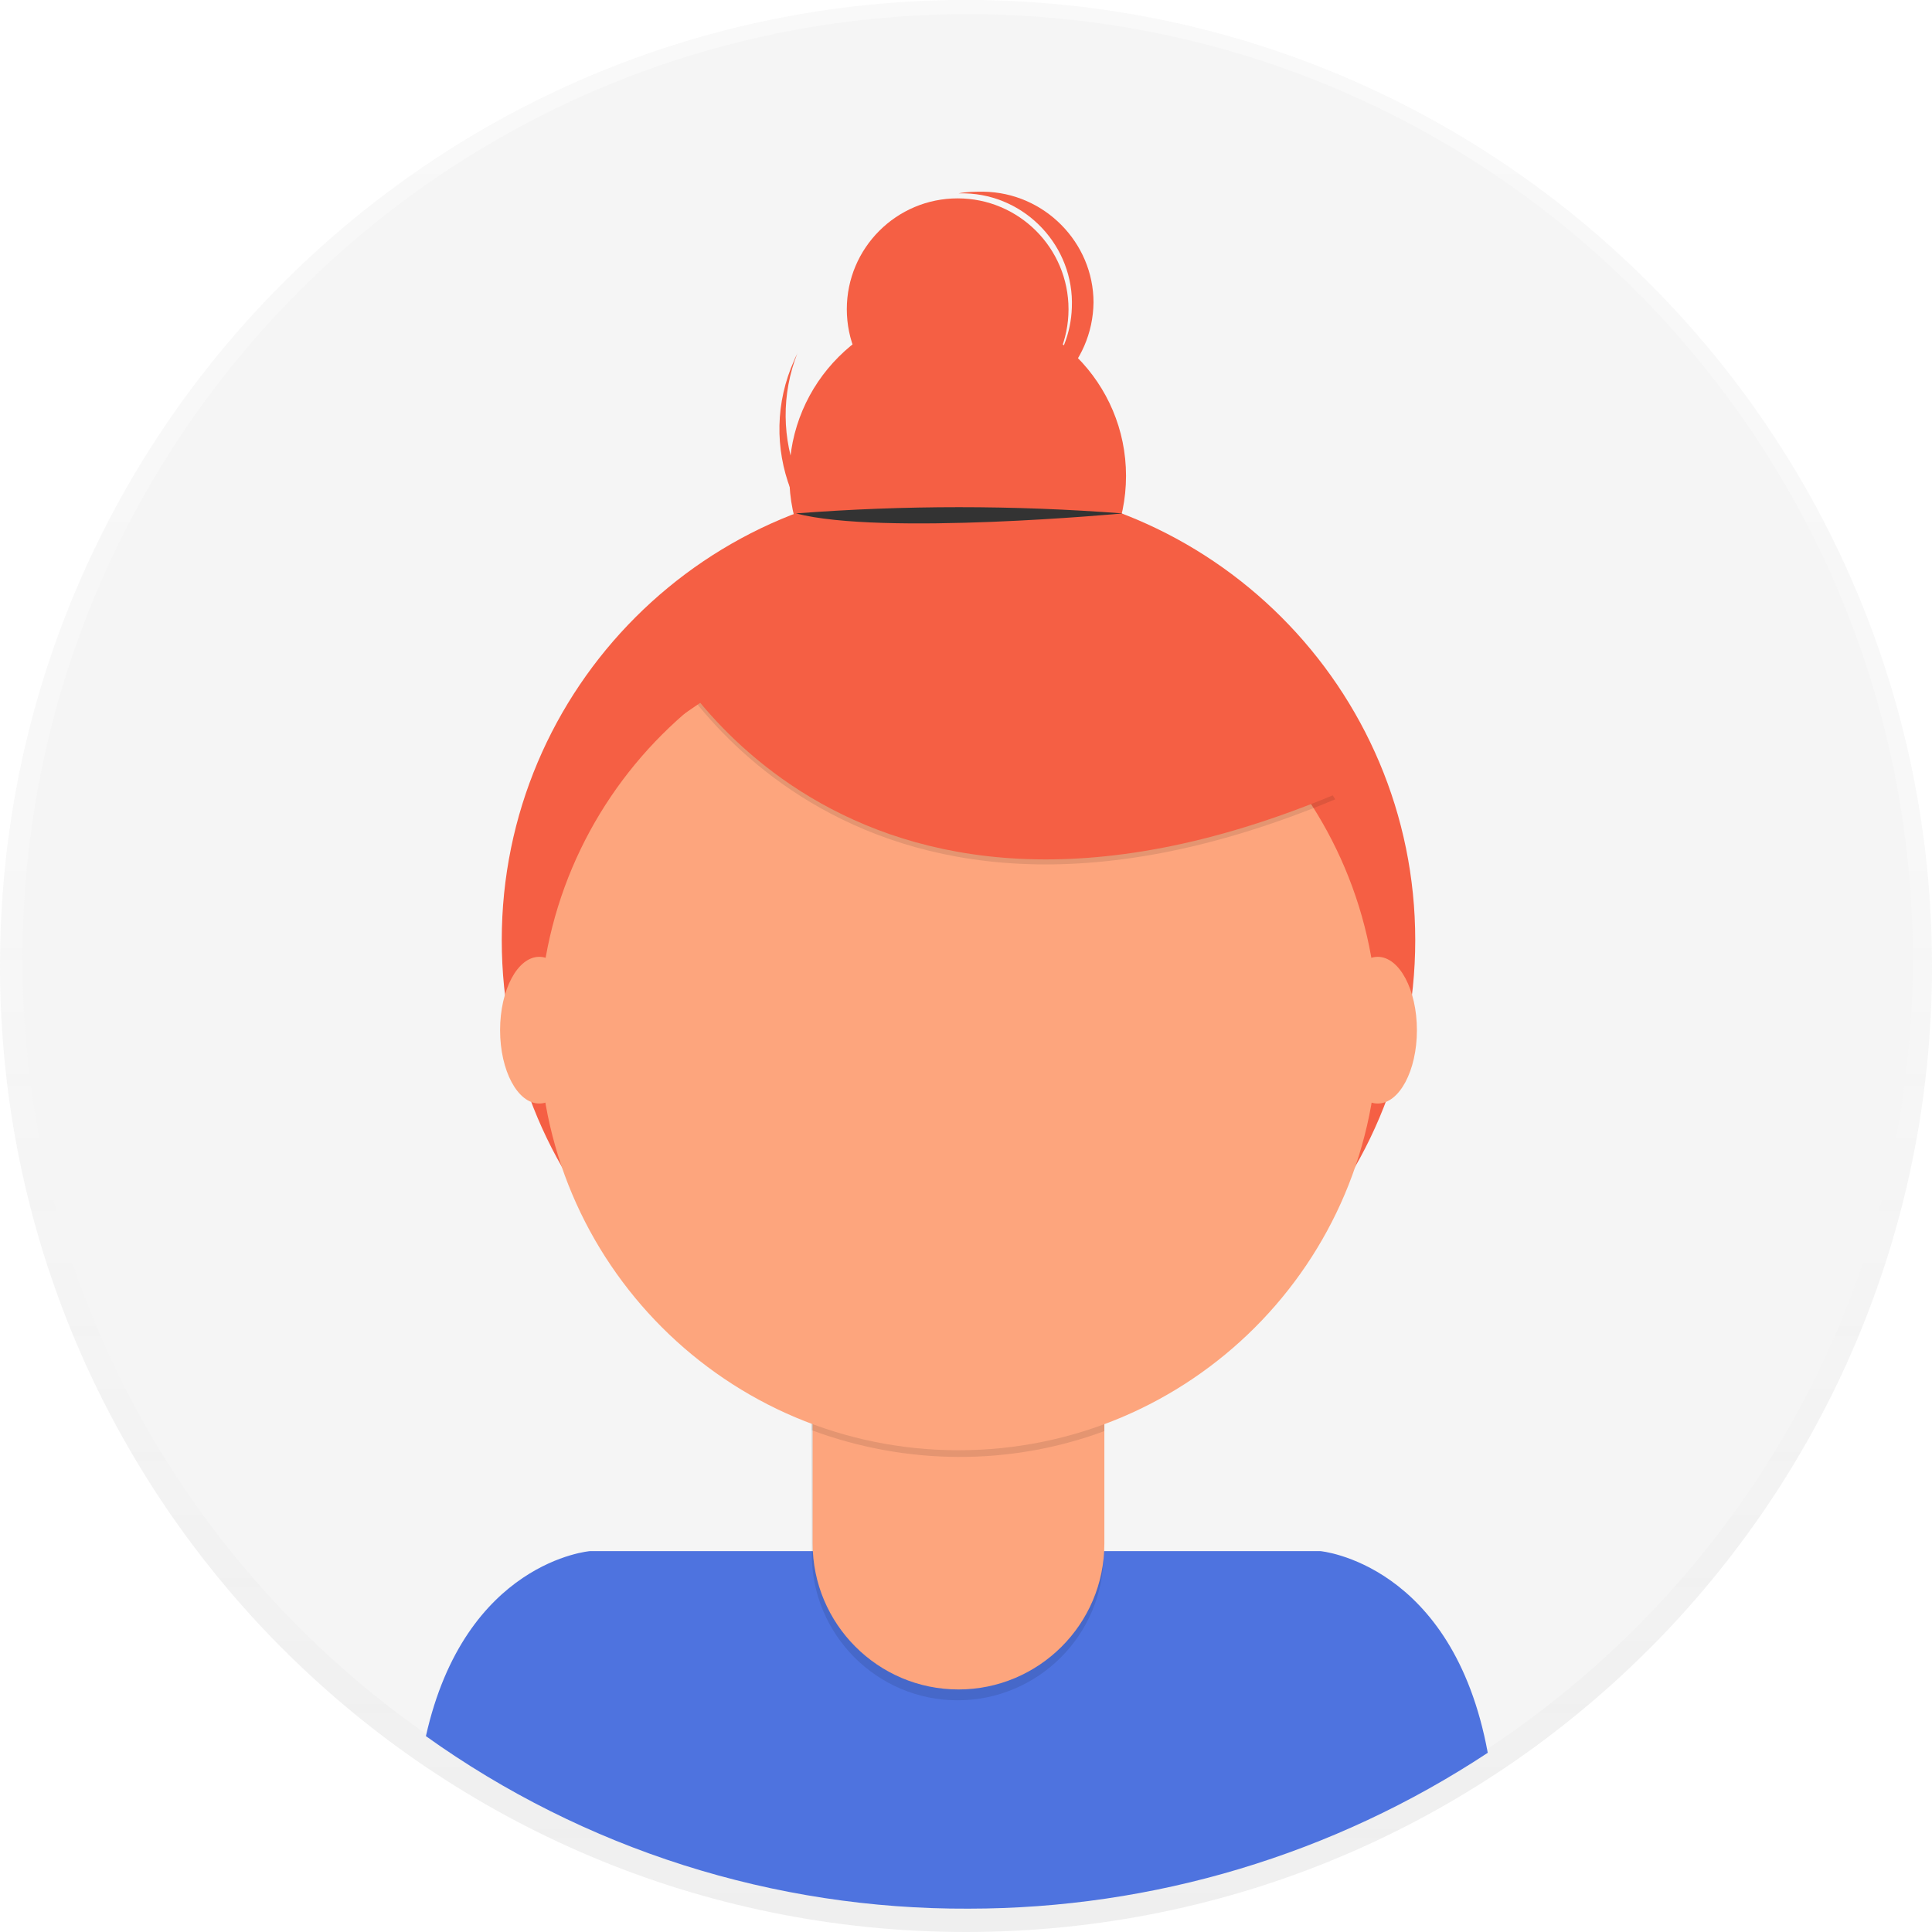
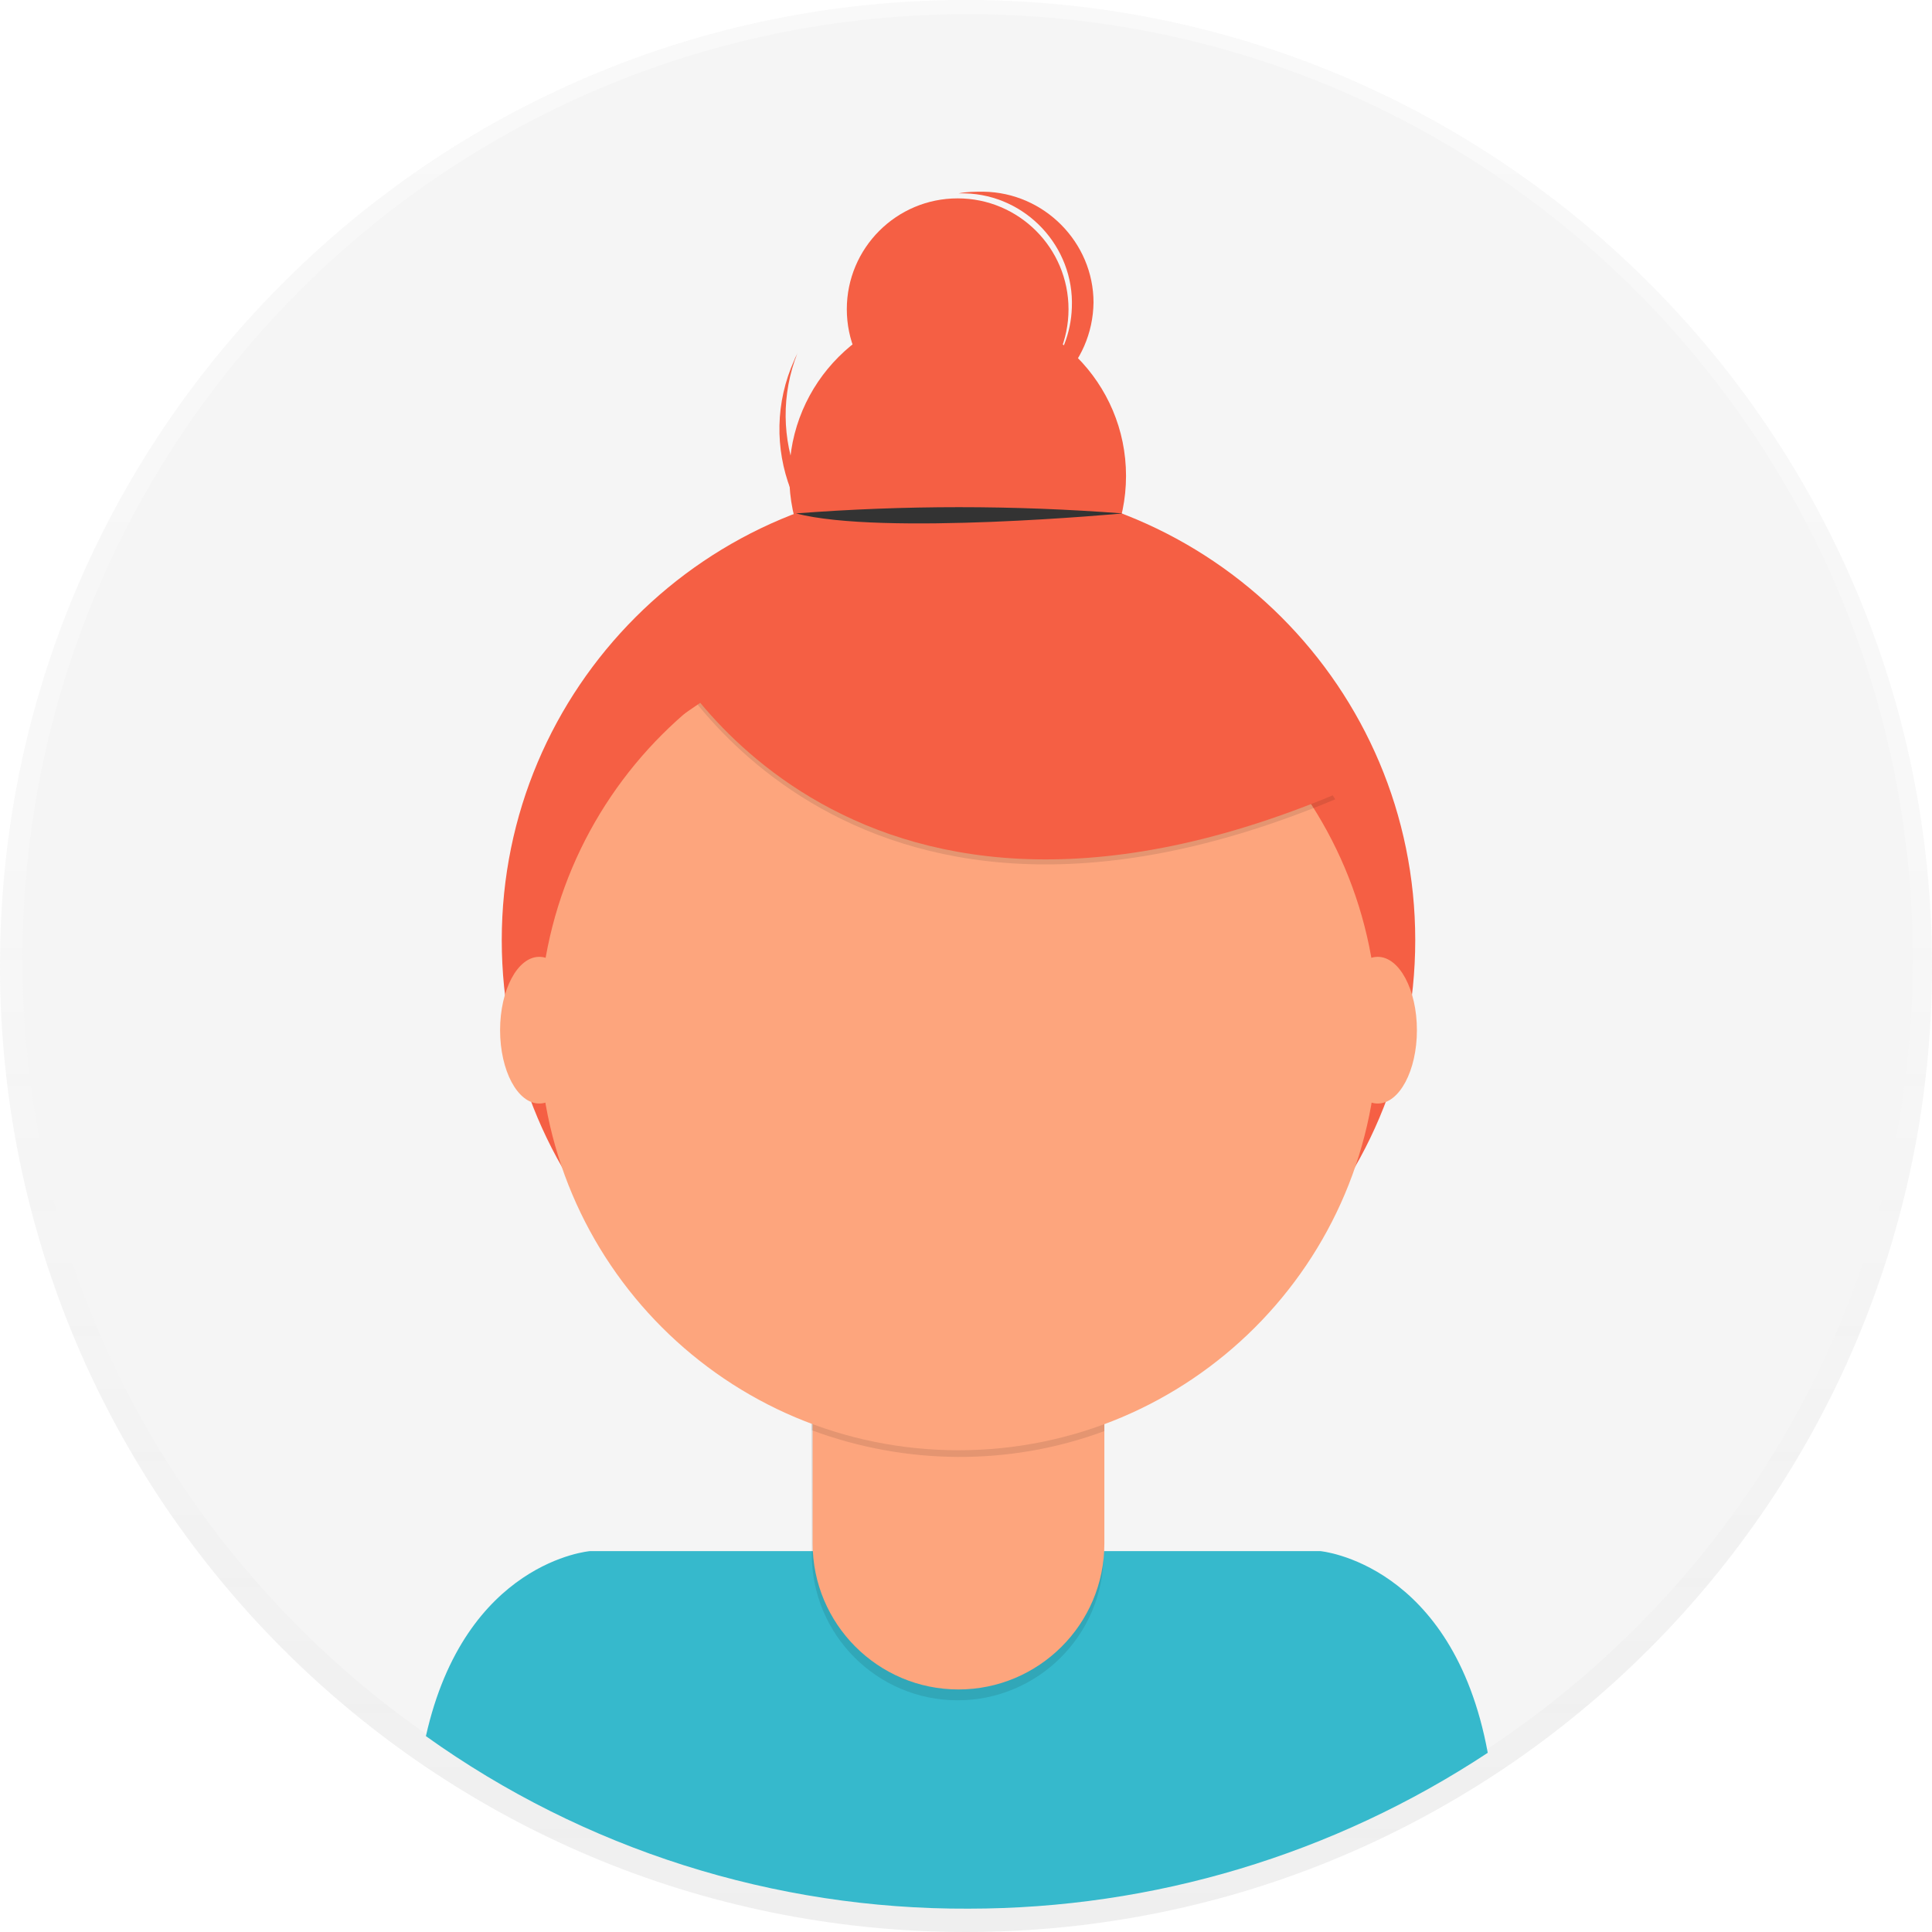
<svg xmlns="http://www.w3.org/2000/svg" version="1.1" id="_x38_8ce59e9-c4b8-4d1d-9d7a-ce0190159aa8" x="0px" y="0px" viewBox="0 0 231.8 231.8" style="enable-background:new 0 0 231.8 231.8;" xml:space="preserve">
  <style type="text/css">
	.st0{opacity:0.5;}
	.st1{fill:url(#SVGID_1_);}
	.st2{fill:#F5F5F5;}
- 	.st3{fill:#4E73DF;}
+ 	.st3{fill:#36b9cc;}
	.st4{fill:#F55F44;}
	.st5{opacity:0.1;enable-background:new    ;}
	.st6{fill:#FDA57D;}
	.st7{fill:#333333;}
</style>
  <g class="st0">
    <linearGradient id="SVGID_1_" gradientUnits="userSpaceOnUse" x1="115.89" y1="9.36" x2="115.89" y2="241.14" gradientTransform="matrix(1 0 0 -1 0 241.14)">
      <stop offset="0" style="stop-color:#808080;stop-opacity:0.25" />
      <stop offset="0.54" style="stop-color:#808080;stop-opacity:0.12" />
      <stop offset="1" style="stop-color:#808080;stop-opacity:0.1" />
    </linearGradient>
    <circle class="st1" cx="115.9" cy="115.9" r="115.9" />
  </g>
  <circle class="st2" cx="116.1" cy="115.1" r="113.4" />
  <path class="st3" d="M116.2,229c22.2,0,43.8-6.5,62.3-18.7c-4.2-22.8-20.1-24.2-20.1-24.2H70.8c0,0-15,1.2-19.7,22.2  C70.1,221.9,92.9,229.1,116.2,229z" />
  <circle class="st4" cx="115" cy="112.8" r="54.8" />
  <path class="st5" d="M97.3,158.4h35.1l0,0v28.1c0,9.7-7.9,17.5-17.5,17.5l0,0l0,0c-9.7,0-17.5-7.9-17.5-17.5l0,0L97.3,158.4  L97.3,158.4z" />
  <path class="st6" d="M100.7,157.1h28.4c1.9,0,3.4,1.5,3.4,3.4l0,0v24.7c0,9.7-7.9,17.5-17.5,17.5l0,0l0,0c-9.7,0-17.5-7.9-17.5-17.5  l0,0v-24.7C97.4,158.6,98.8,157.1,100.7,157.1L100.7,157.1L100.7,157.1z" />
  <path class="st5" d="M97.4,171.6c11.3,4.2,23.8,4.3,35.1,0.1v-4.3H97.4V171.6z" />
  <circle class="st6" cx="115" cy="123.7" r="50.3" />
  <circle class="st4" cx="114.9" cy="57.1" r="20.2" />
  <circle class="st4" cx="114.9" cy="37.1" r="13.3" />
  <path class="st4" d="M106.2,68.2c-9.9-4.4-14.5-15.8-10.5-25.9c-0.1,0.3-0.3,0.6-0.4,0.9c-4.6,10.2,0,22.2,10.2,26.8  s22.2,0,26.8-10.2c0.1-0.3,0.2-0.6,0.4-0.9C127.6,68.5,116,72.6,106.2,68.2z" />
  <path class="st5" d="M79.2,77.9c0,0,21.2,43,81,18l-13.9-21.8l-24.7-8.9L79.2,77.9z" />
  <path class="st4" d="M79.2,77.3c0,0,21.2,43,81,18l-13.9-21.8l-24.7-8.9L79.2,77.3z" />
  <path class="st7" d="M95.5,61.6c13-1,26.1-1,39.2,0C134.7,61.6,105.8,64.3,95.5,61.6z" />
  <path class="st4" d="M118,23c-1,0-2,0-3,0.2h0.8c7.3,0.2,13.1,6.4,12.8,13.7c-0.2,6.2-4.7,11.5-10.8,12.6  c7.3,0.1,13.3-5.8,13.4-13.2C131.2,29.1,125.3,23.1,118,23L118,23z" />
  <ellipse class="st6" cx="64.7" cy="123.6" rx="4.7" ry="8.8" />
  <ellipse class="st6" cx="165.3" cy="123.6" rx="4.7" ry="8.8" />
  <polygon class="st4" points="76,78.6 85.8,73.5 88,81.6 82,85.7 " />
</svg>
